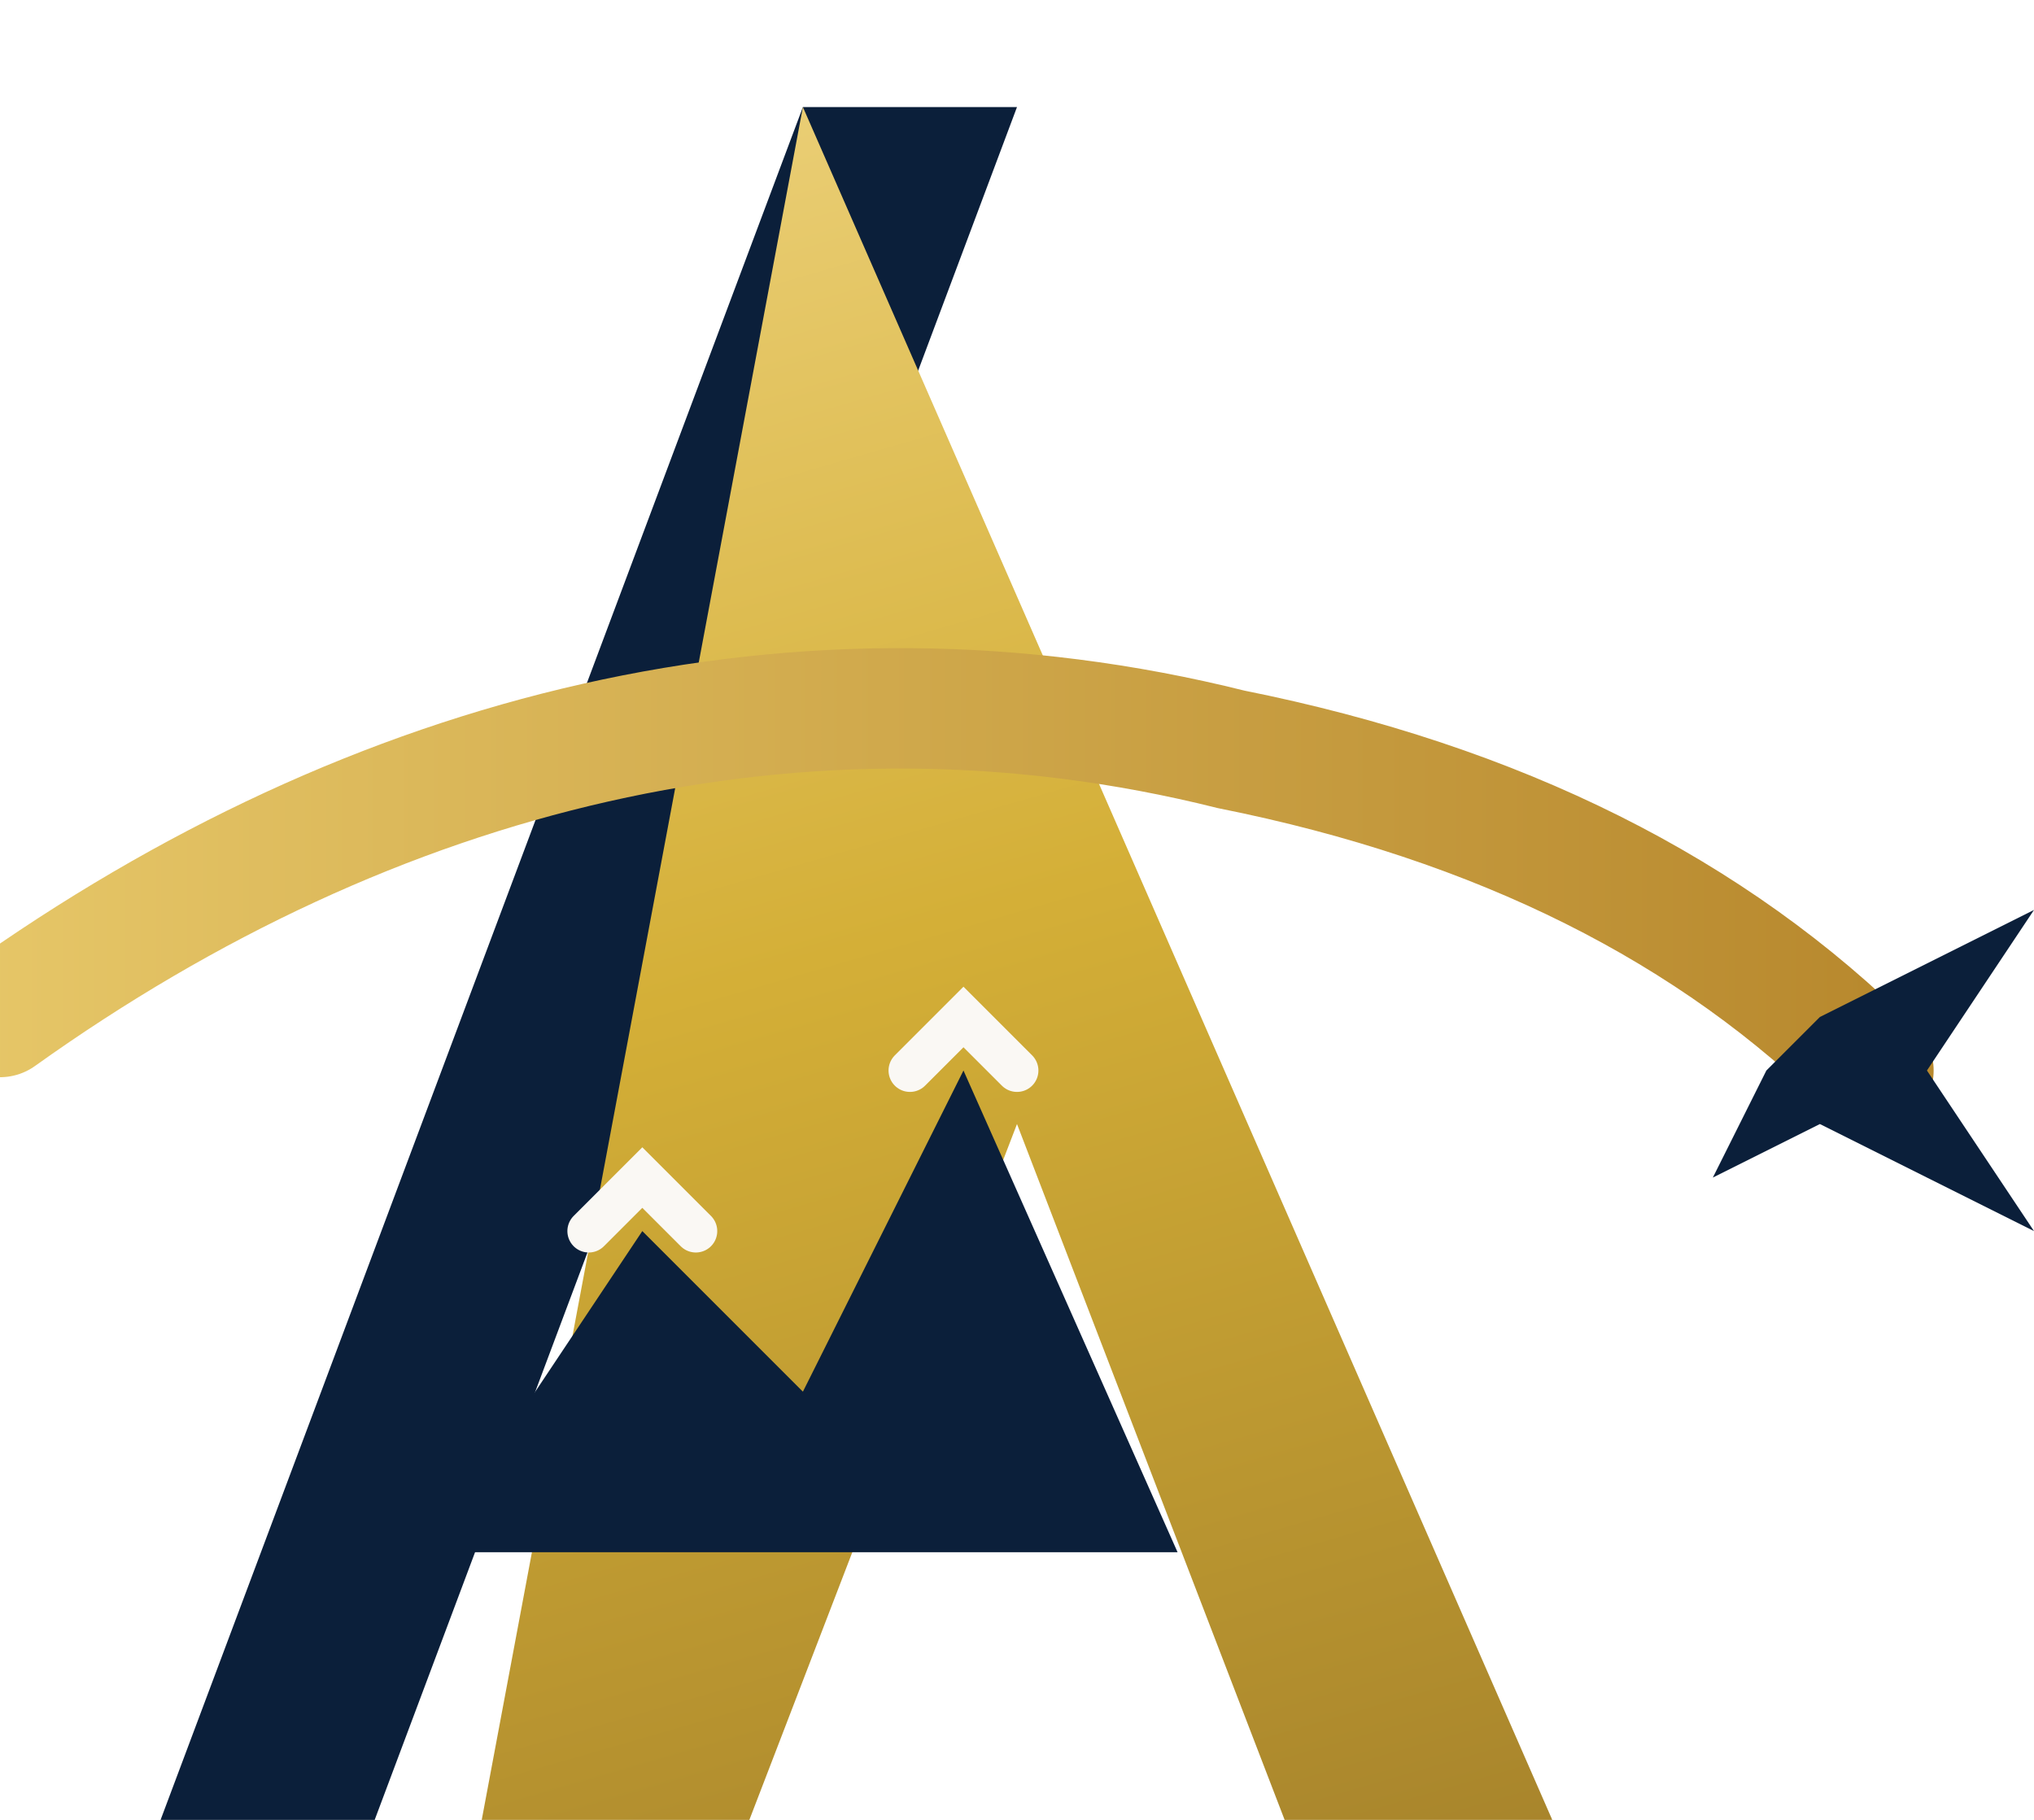
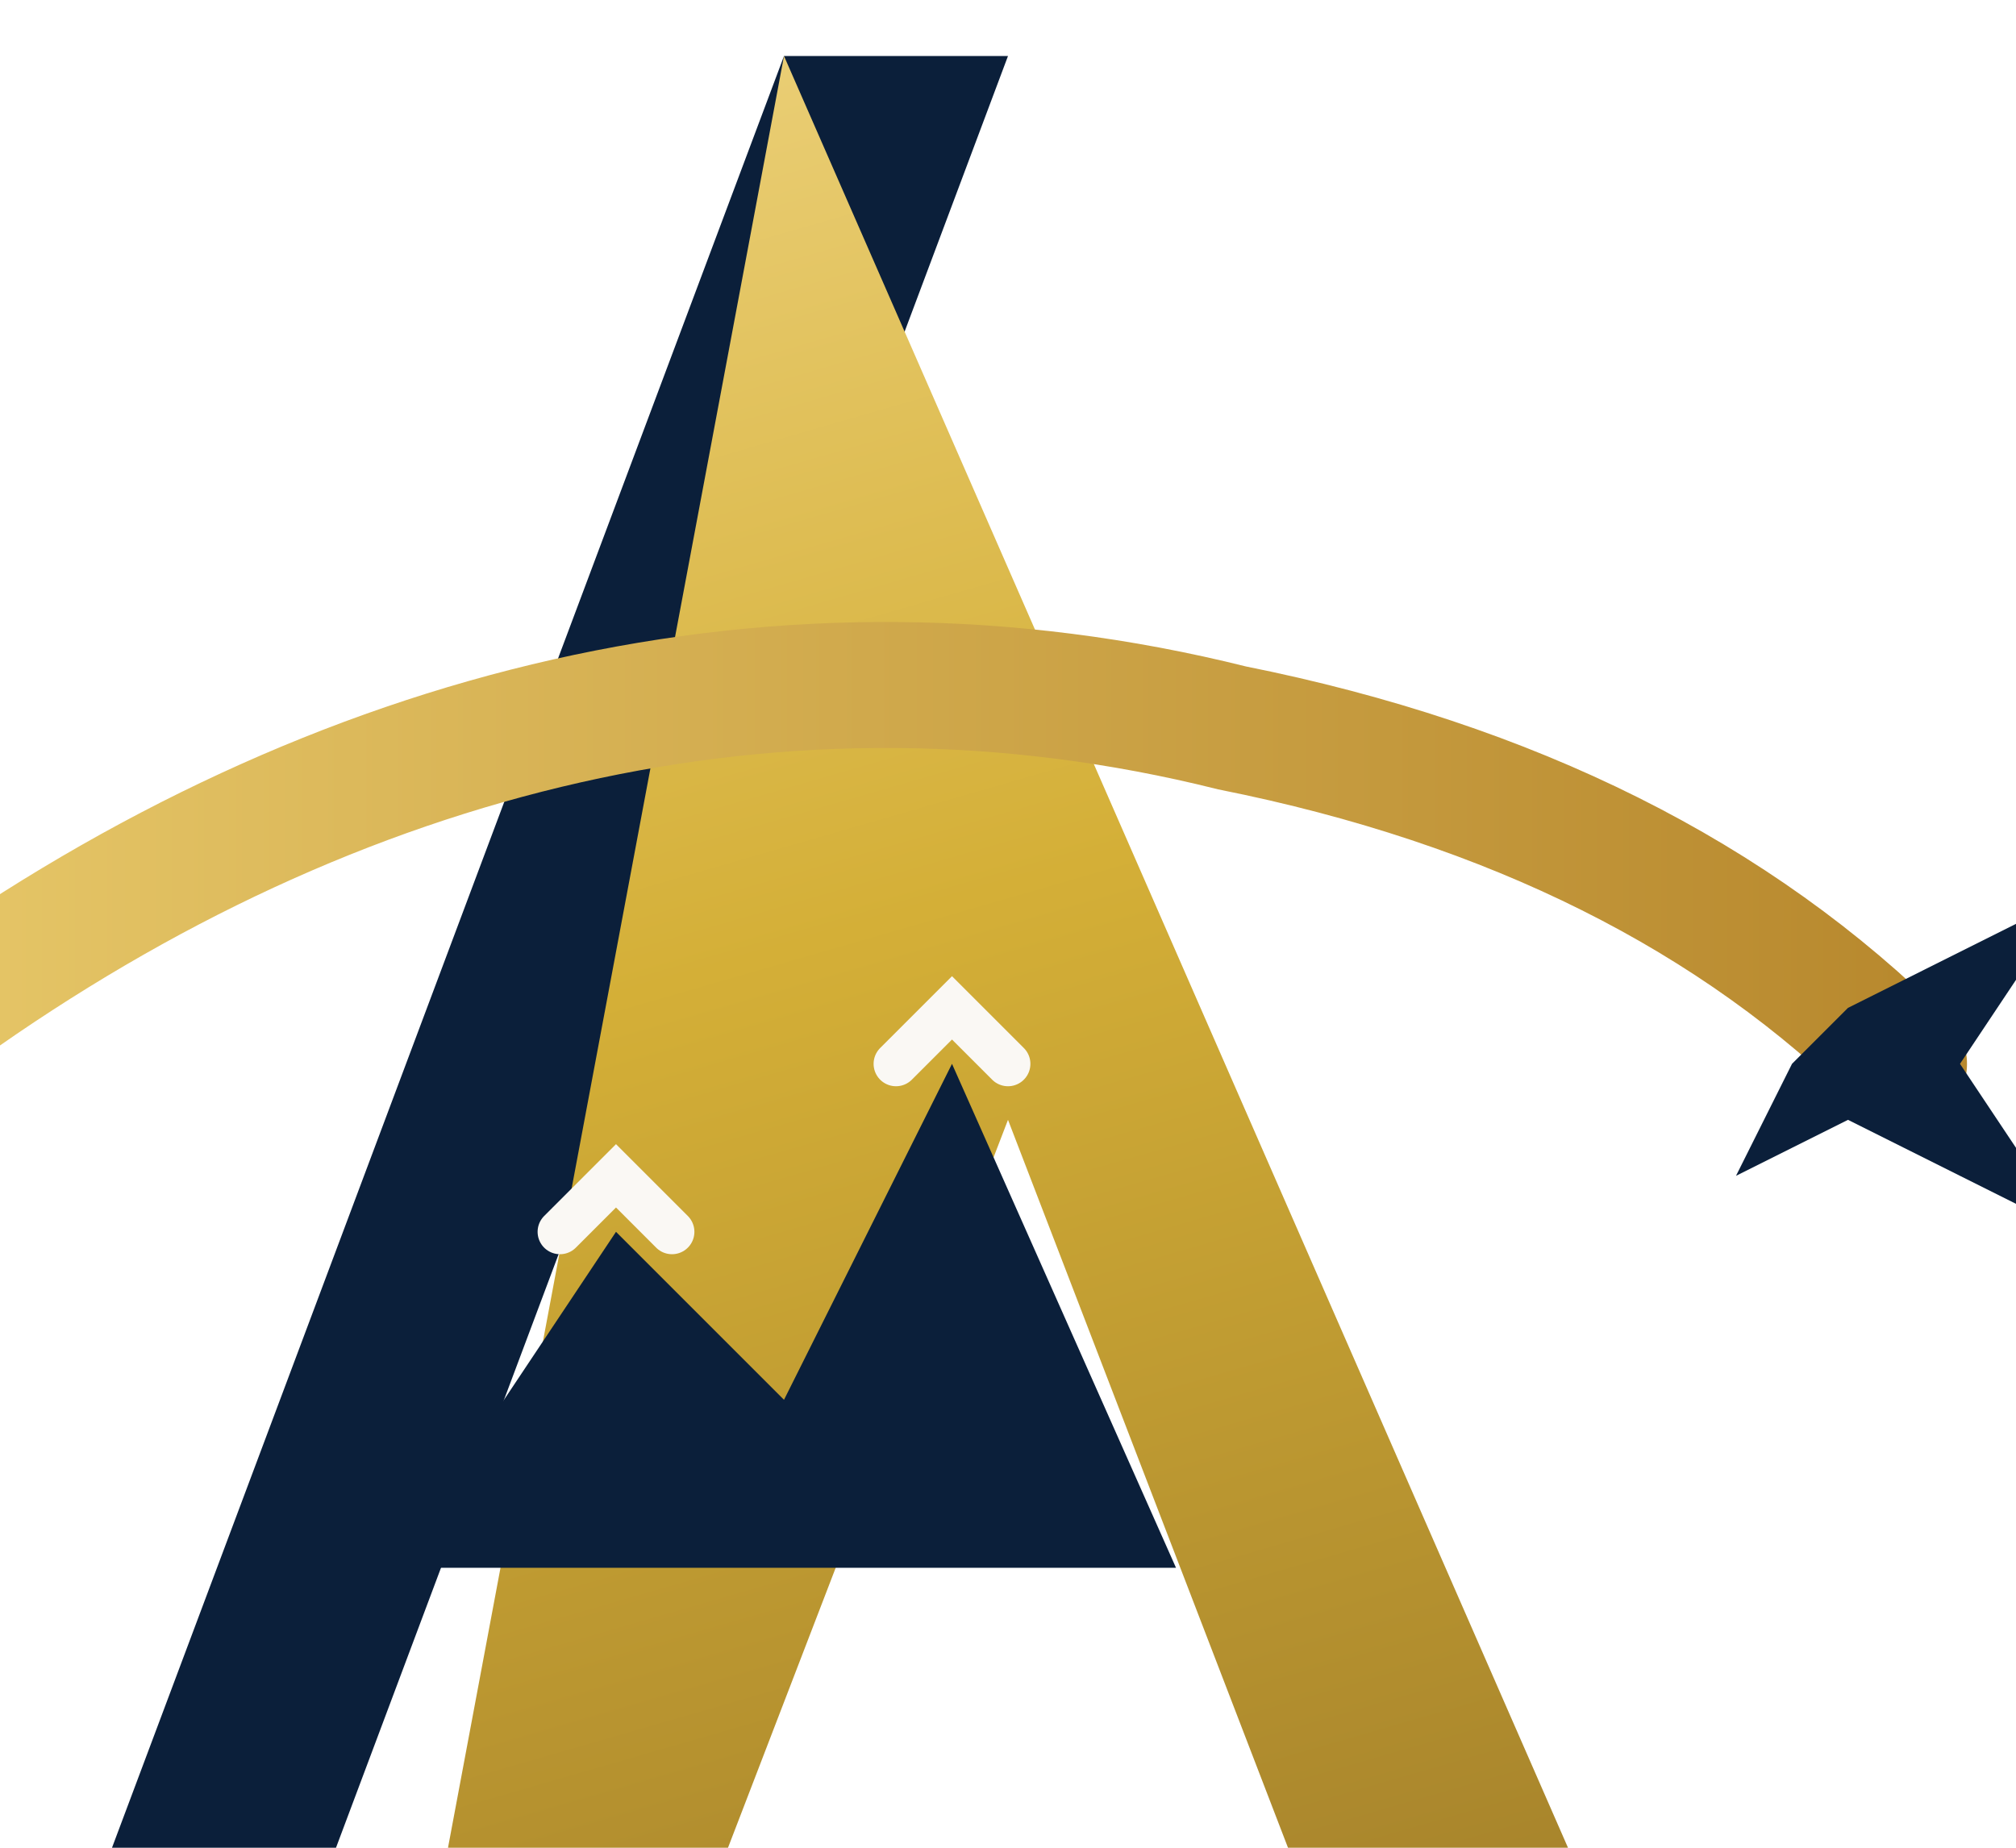
- <svg xmlns="http://www.w3.org/2000/svg" viewBox="28 30 76 68" fill="none">
+ <svg xmlns="http://www.w3.org/2000/svg" viewBox="30 32 72 66" fill="none">
  <defs>
    <linearGradient id="asvior-gold-leg" x1="72" y1="18" x2="98" y2="108" gradientUnits="userSpaceOnUse">
      <stop stop-color="#F2D98B" />
      <stop offset="0.45" stop-color="#D4AF37" />
      <stop offset="1" stop-color="#9A7728" />
    </linearGradient>
    <linearGradient id="asvior-gold-arc" x1="24" y1="72" x2="98" y2="72" gradientUnits="userSpaceOnUse">
      <stop stop-color="#E8C96A" />
      <stop offset="1" stop-color="#B8892E" />
    </linearGradient>
  </defs>
  <path d="M34 98L58 34L66 34L42 98H34Z" fill="#0B1F3A" />
  <path d="M58 34L86 98H76L66 72L56 98H46L58 34Z" fill="url(#asvior-gold-leg)" />
  <path d="M44 88L52 76L58 82L64 70L72 88H44Z" fill="#0B1F3A" />
  <path d="M50 76L52 74L54 76M62 70L64 68L66 70" stroke="#FAF8F4" stroke-width="1.6" stroke-linecap="round" />
  <path d="M28 68C42 58 58 54 74 58C84 60 92 64 98 70" stroke="url(#asvior-gold-arc)" stroke-width="4.5" stroke-linecap="round" />
  <path d="M96 68L104 64L100 70L104 76L96 72L92 74L94 70L96 68Z" fill="#0B1F3A" />
</svg>
